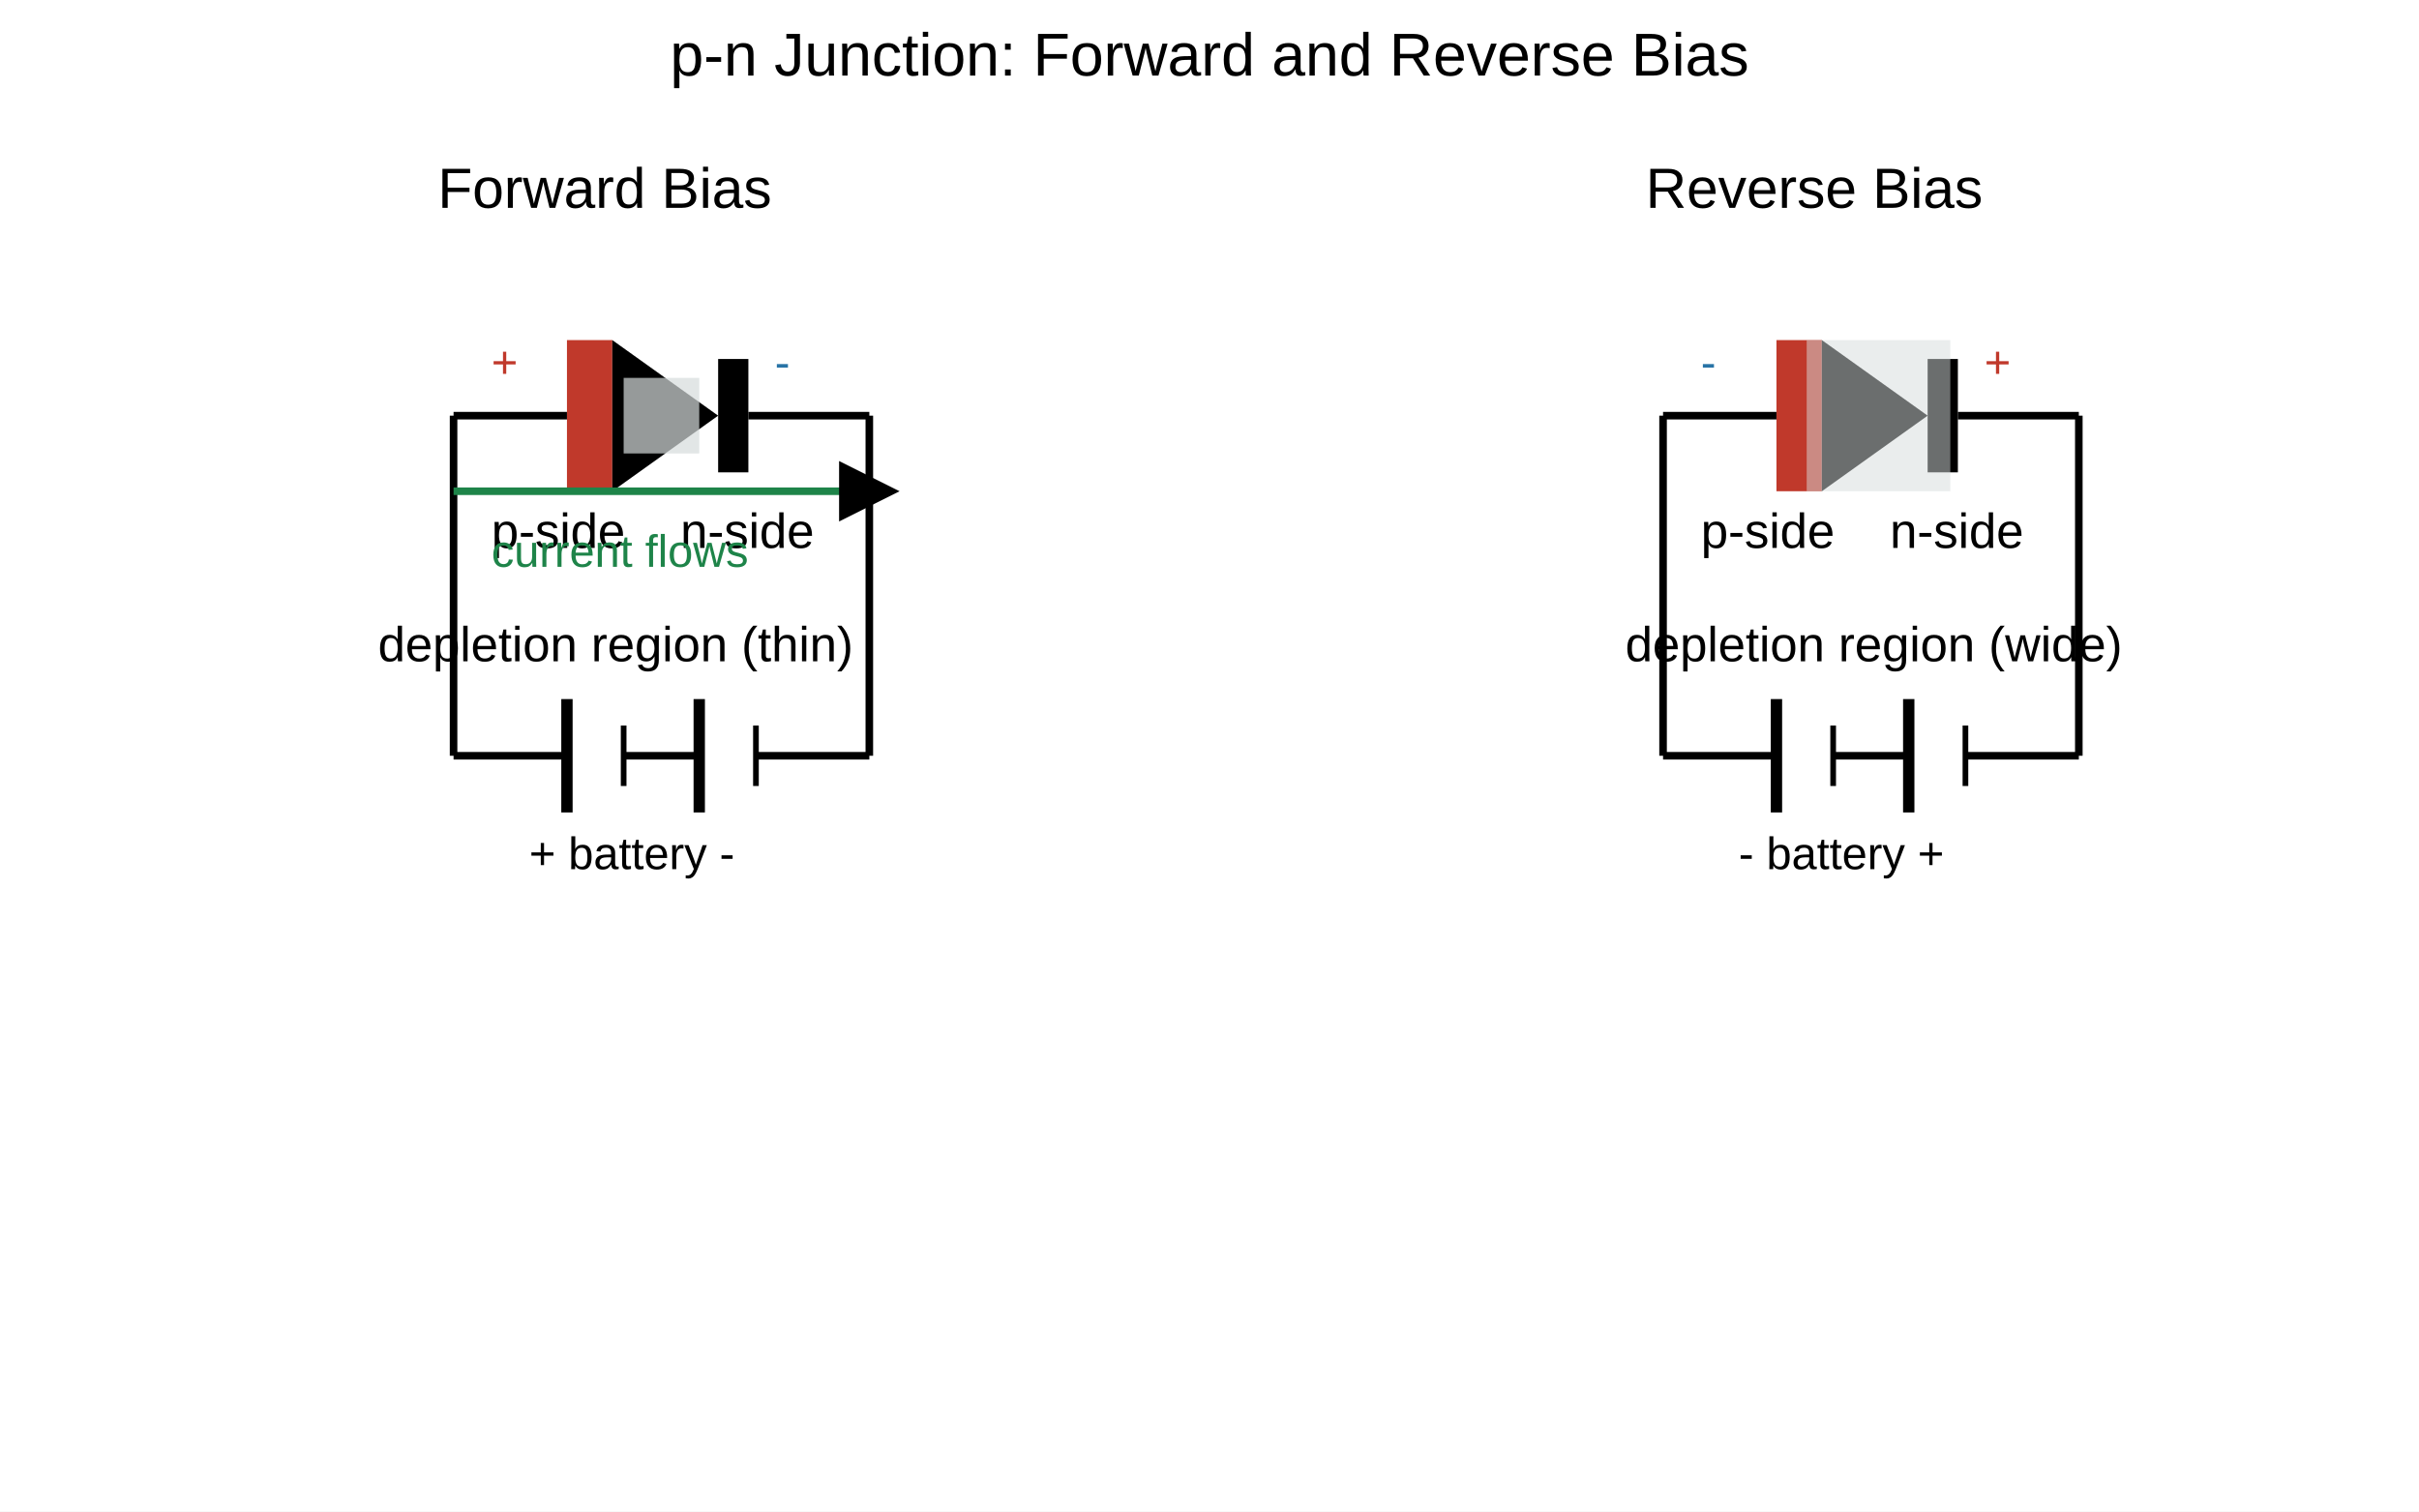
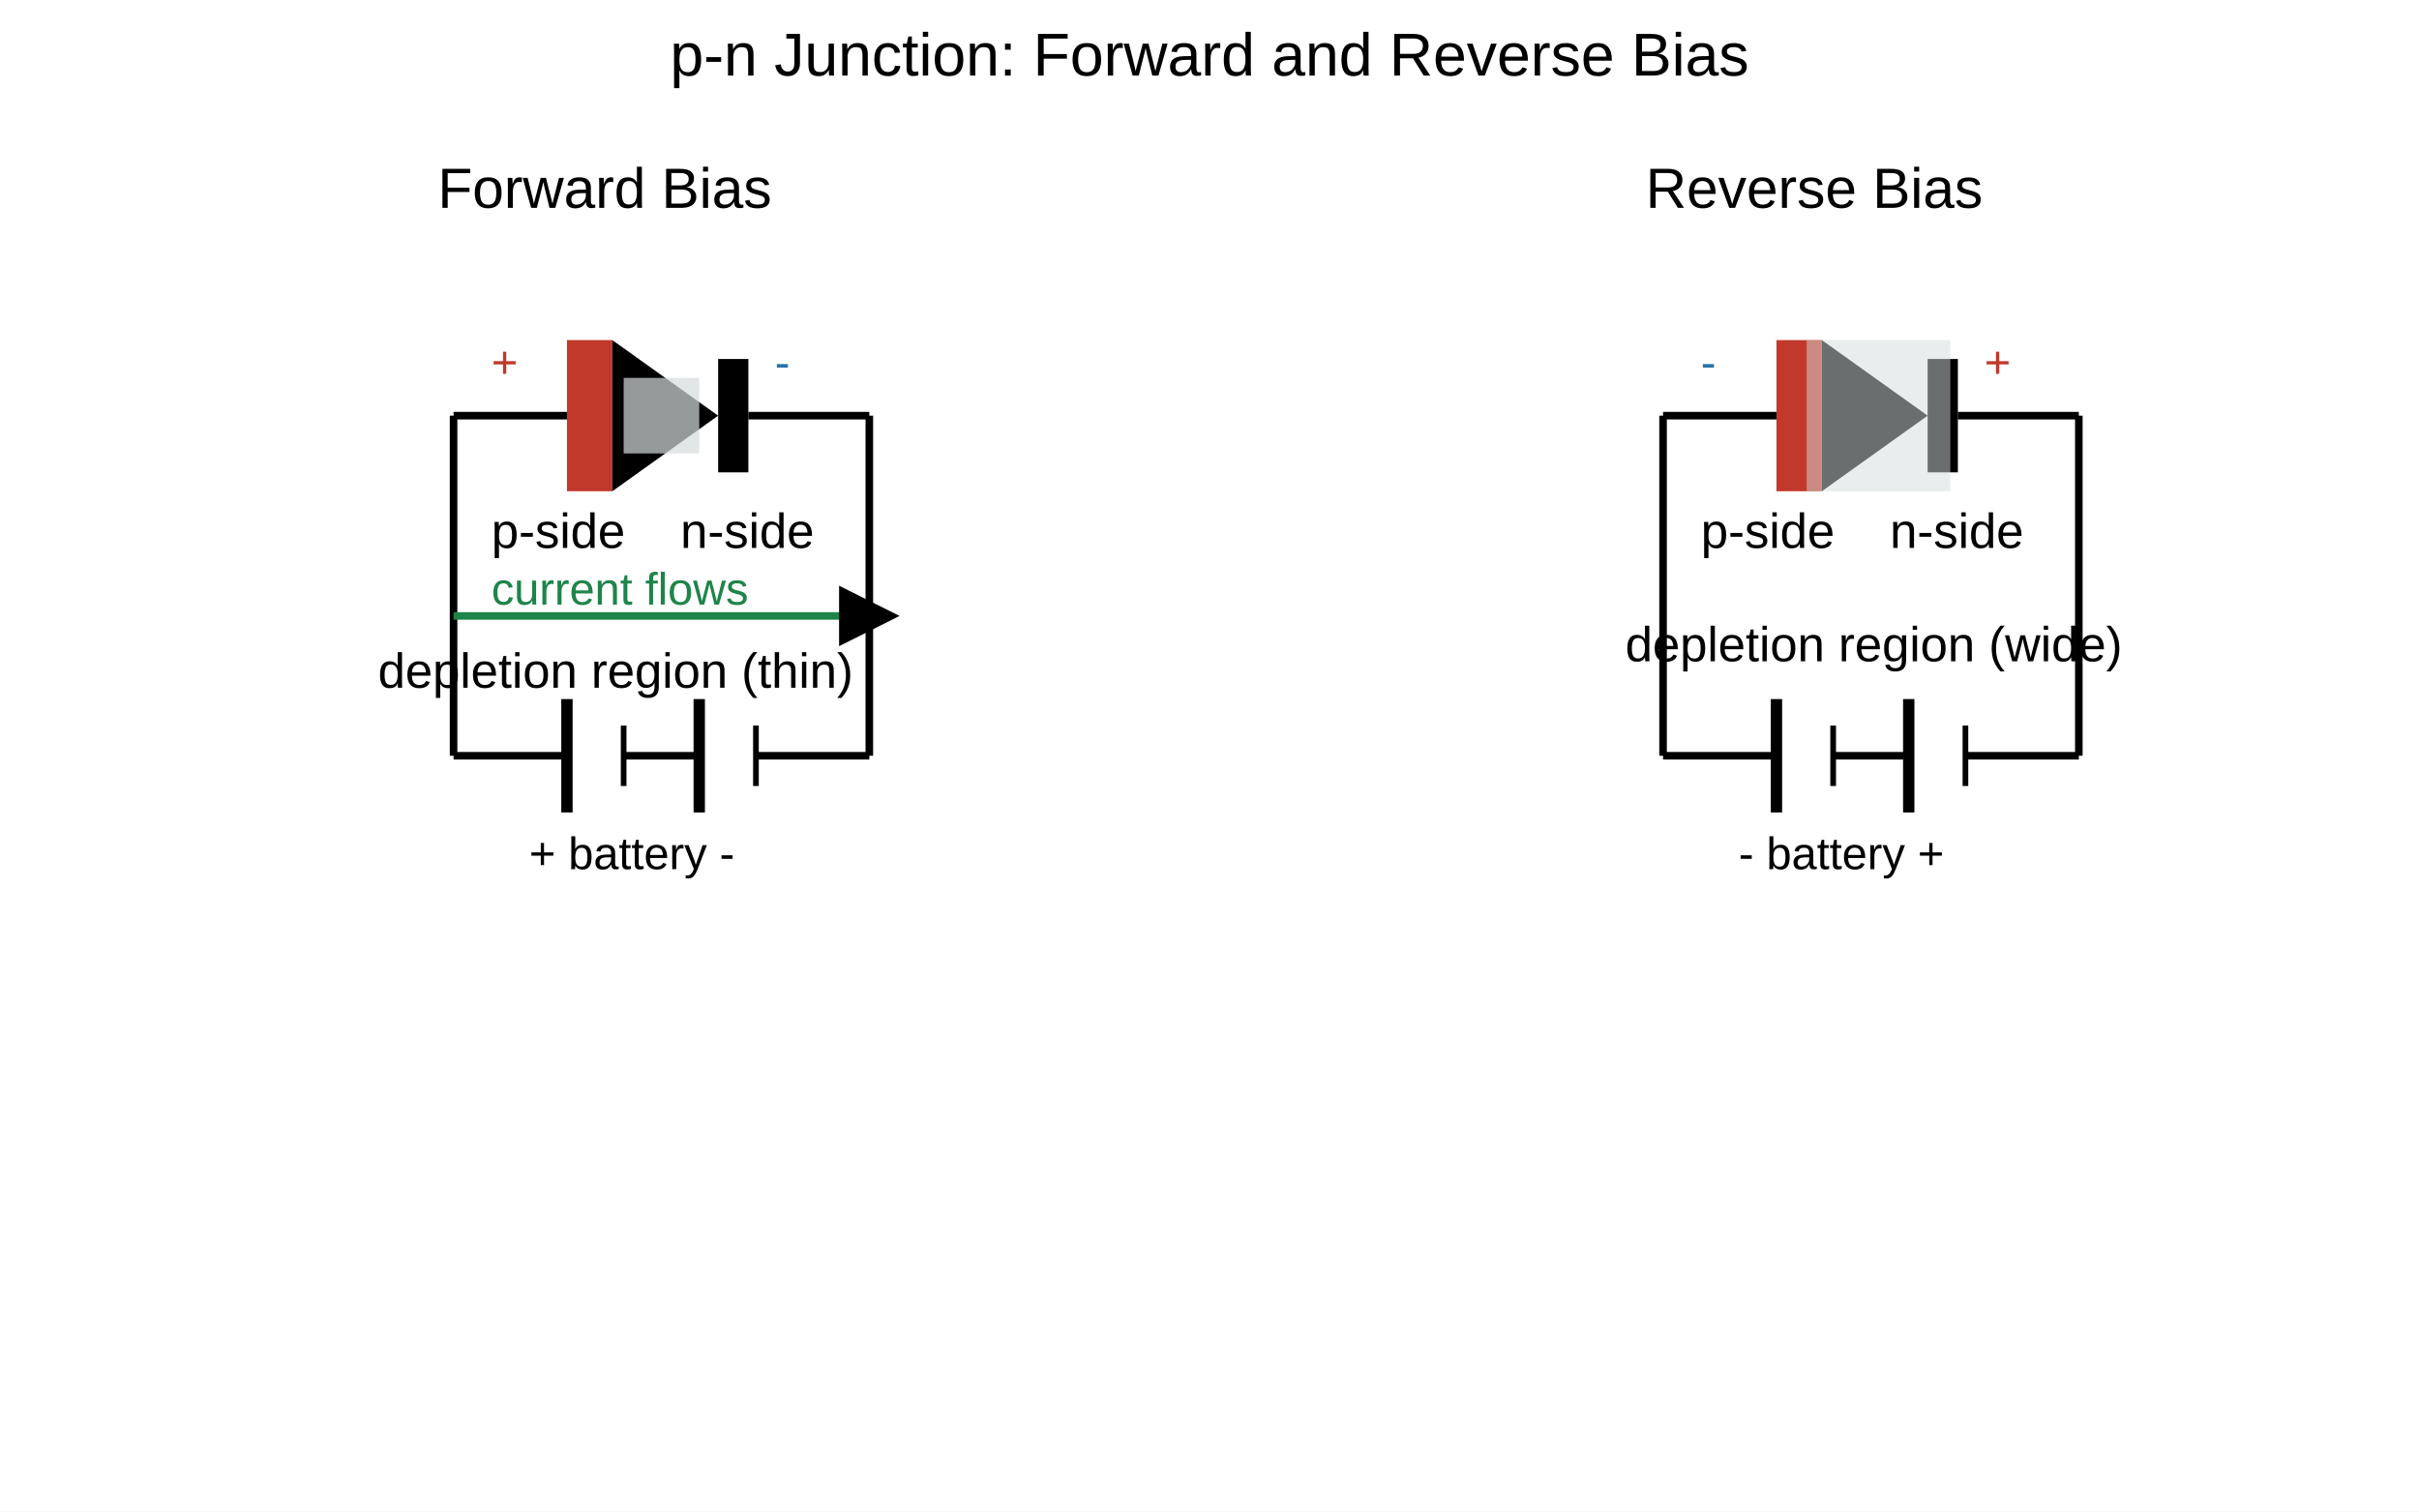
<svg xmlns="http://www.w3.org/2000/svg" viewBox="0 0 640 400" font-family="Arial, sans-serif">
  <rect x="0" y="0" width="640" height="400" fill="white" />
  <defs>
    <marker id="arrowH" markerWidth="8" markerHeight="8" refX="4" refY="4" orient="auto">
      <path d="M0,0 L8,4 L0,8 Z" fill="black" />
    </marker>
  </defs>
  <text x="320" y="20" font-size="16" text-anchor="middle" fill="black">p-n Junction: Forward and Reverse Bias</text>
  <text x="160" y="55" font-size="15" text-anchor="middle" fill="black">Forward Bias</text>
  <rect x="150" y="90" width="12" height="40" fill="#c0392b" />
  <text x="130" y="145" font-size="13" fill="black">p-side</text>
  <path d="M 162 90 L 162 130 L 190 110 Z" fill="black" />
  <rect x="190" y="95" width="8" height="30" fill="black" />
  <text x="180" y="145" font-size="13" fill="black">n-side</text>
  <rect x="165" y="100" width="20" height="20" fill="#d5dbdb" opacity="0.7" />
-   <text x="100" y="175" font-size="13" fill="black">depletion region (thin)</text>
+   <text x="100" y="182" font-size="13" fill="black">depletion region (thin)</text>
  <line x1="120" y1="110" x2="120" y2="200" stroke="black" stroke-width="2" />
  <line x1="230" y1="110" x2="230" y2="200" stroke="black" stroke-width="2" />
  <line x1="120" y1="200" x2="150" y2="200" stroke="black" stroke-width="2" />
  <line x1="200" y1="200" x2="230" y2="200" stroke="black" stroke-width="2" />
  <line x1="150" y1="185" x2="150" y2="215" stroke="black" stroke-width="3" />
  <line x1="165" y1="192" x2="165" y2="208" stroke="black" stroke-width="1.5" />
  <line x1="165" y1="200" x2="185" y2="200" stroke="black" stroke-width="2" />
  <line x1="185" y1="185" x2="185" y2="215" stroke="black" stroke-width="3" />
  <line x1="200" y1="192" x2="200" y2="208" stroke="black" stroke-width="1.5" />
  <text x="140" y="230" font-size="12" fill="black">+   battery   -</text>
  <line x1="120" y1="110" x2="150" y2="110" stroke="black" stroke-width="2" />
  <line x1="198" y1="110" x2="230" y2="110" stroke="black" stroke-width="2" />
  <text x="130" y="100" font-size="12" fill="#c0392b">+</text>
  <text x="205" y="100" font-size="12" fill="#2874a6">-</text>
-   <line x1="120" y1="130" x2="230" y2="130" stroke="#1e8449" stroke-width="2" marker-end="url(#arrowH)" />
-   <text x="130" y="150" font-size="12" fill="#1e8449">current flows</text>
+   <line x1="120" y1="163" x2="230" y2="163" stroke="#1e8449" stroke-width="2" marker-end="url(#arrowH)" />
+   <text x="130" y="160" font-size="12" fill="#1e8449">current flows</text>
  <text x="480" y="55" font-size="15" text-anchor="middle" fill="black">Reverse Bias</text>
  <rect x="470" y="90" width="12" height="40" fill="#c0392b" />
  <text x="450" y="145" font-size="13" fill="black">p-side</text>
  <path d="M 482 90 L 482 130 L 510 110 Z" fill="black" />
  <rect x="510" y="95" width="8" height="30" fill="black" />
  <text x="500" y="145" font-size="13" fill="black">n-side</text>
  <rect x="478" y="90" width="38" height="40" fill="#d5dbdb" opacity="0.5" />
  <text x="430" y="175" font-size="13" fill="black">depletion region (wide)</text>
  <line x1="440" y1="110" x2="440" y2="200" stroke="black" stroke-width="2" />
  <line x1="550" y1="110" x2="550" y2="200" stroke="black" stroke-width="2" />
  <line x1="440" y1="200" x2="470" y2="200" stroke="black" stroke-width="2" />
  <line x1="520" y1="200" x2="550" y2="200" stroke="black" stroke-width="2" />
  <line x1="470" y1="185" x2="470" y2="215" stroke="black" stroke-width="3" />
  <line x1="485" y1="192" x2="485" y2="208" stroke="black" stroke-width="1.5" />
  <line x1="485" y1="200" x2="505" y2="200" stroke="black" stroke-width="2" />
  <line x1="505" y1="185" x2="505" y2="215" stroke="black" stroke-width="3" />
  <line x1="520" y1="192" x2="520" y2="208" stroke="black" stroke-width="1.5" />
  <text x="460" y="230" font-size="12" fill="black">-   battery   +</text>
  <line x1="440" y1="110" x2="470" y2="110" stroke="black" stroke-width="2" />
  <line x1="518" y1="110" x2="550" y2="110" stroke="black" stroke-width="2" />
  <text x="450" y="100" font-size="12" fill="#2874a6">-</text>
  <text x="525" y="100" font-size="12" fill="#c0392b">+</text>
</svg>
